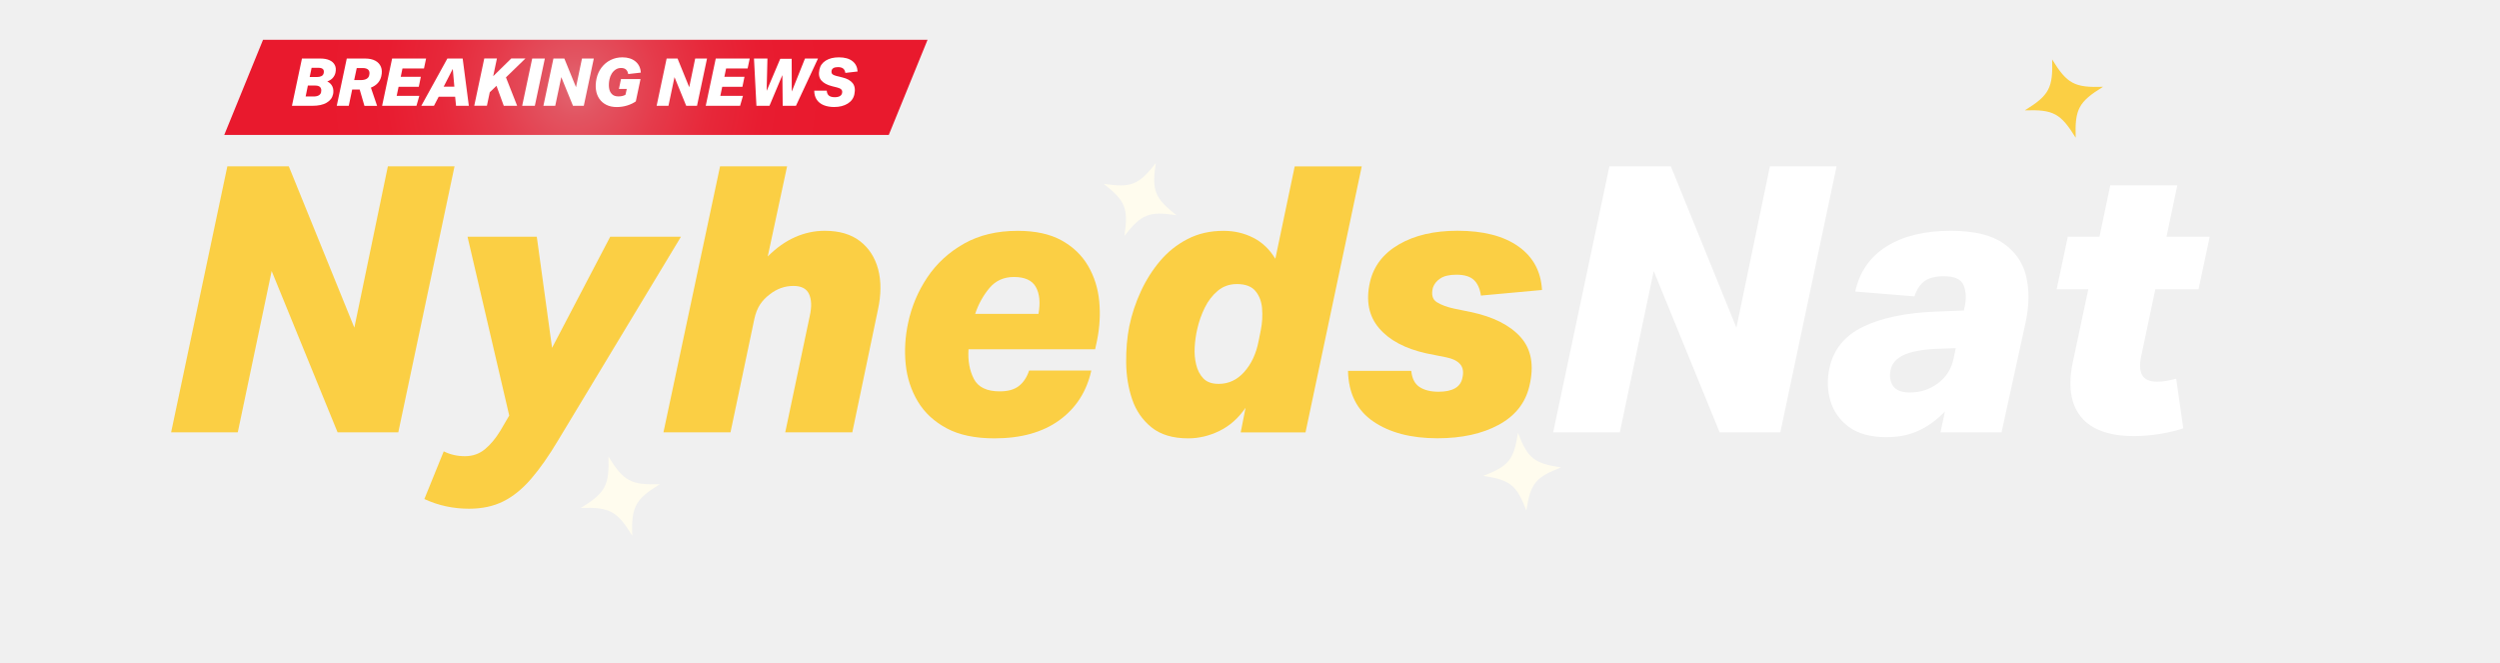
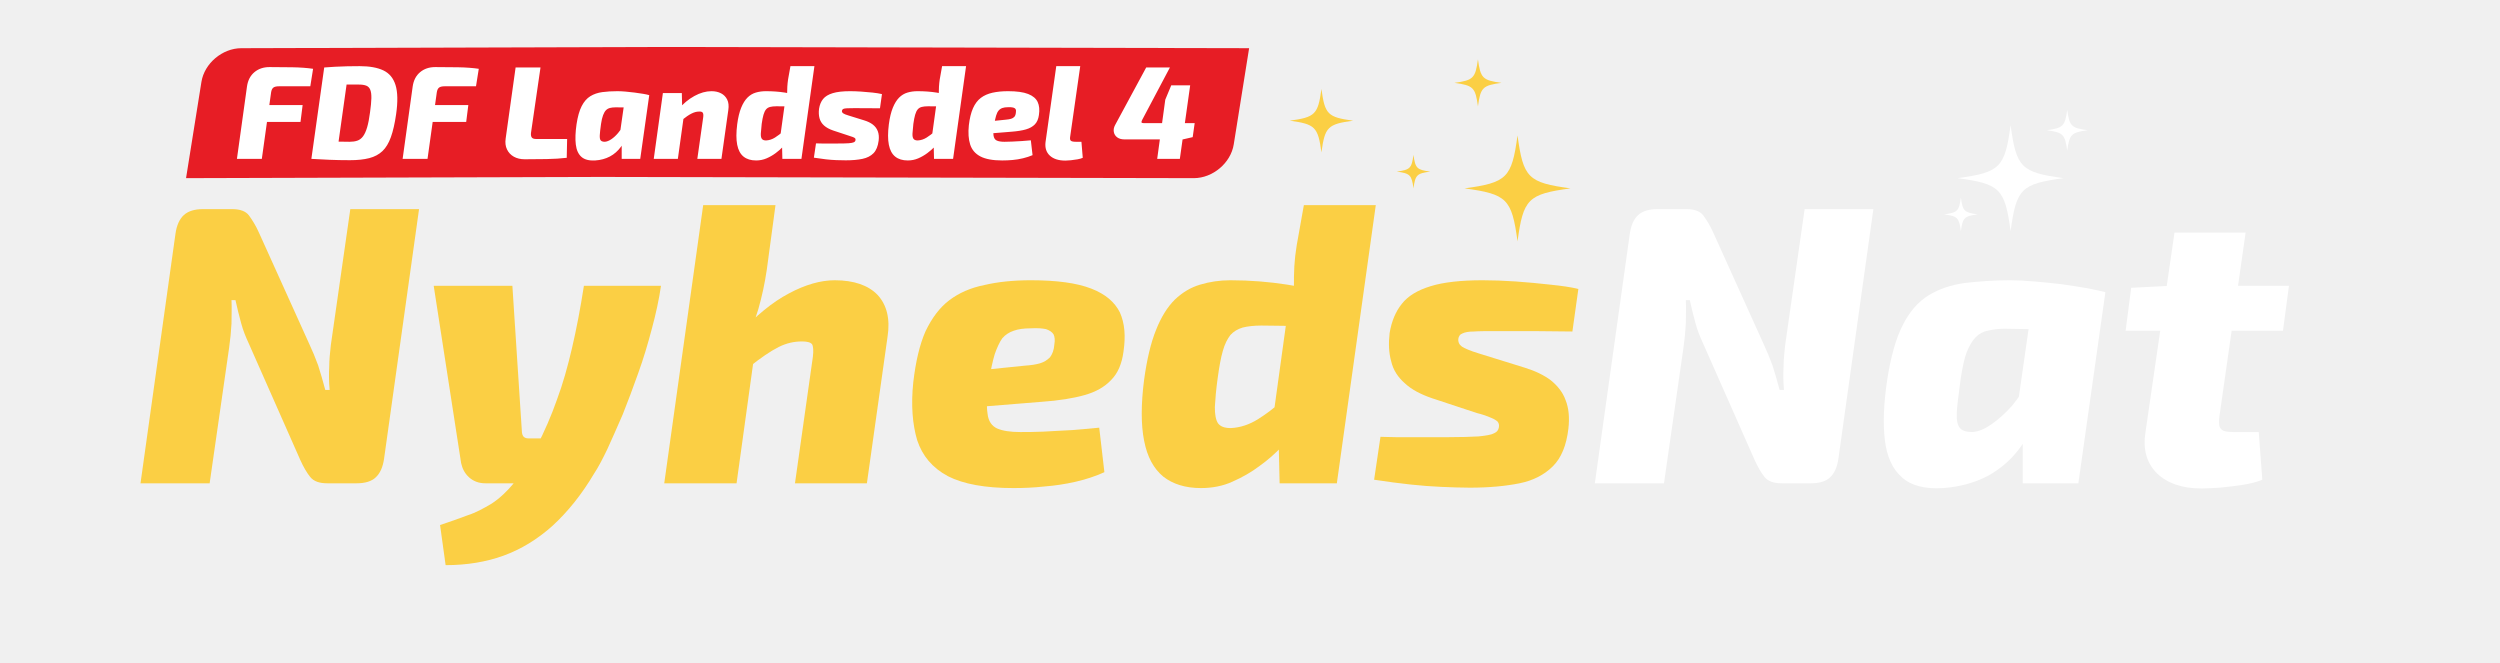
- <svg xmlns="http://www.w3.org/2000/svg" id="Layer_1" data-name="Layer 1" viewBox="0 0 603.91 160">
-   <defs>
-     <style>
-       .cls-1 {
-         fill: url(#radial-gradient);
-       }
- 
-       .cls-2 {
-         fill: #fbcf44;
-       }
- 
-       .cls-3 {
-         fill: #fff;
-       }
- 
-       .cls-4 {
-         fill: #fffcee;
-       }
-     </style>
-     <radialGradient id="radial-gradient" cx="135.09" cy="22.27" fx="135.09" fy="22.27" r="57.67" gradientTransform="translate(-2.73 -3.67) scale(1.05 1.11)" gradientUnits="userSpaceOnUse">
-       <stop offset="0" stop-color="#e16772" />
-       <stop offset=".11" stop-color="#e25562" />
-       <stop offset=".33" stop-color="#e53b4b" />
-       <stop offset=".54" stop-color="#e7283a" />
-       <stop offset=".76" stop-color="#e81c30" />
-       <stop offset="1" stop-color="#e9192d" />
-     </radialGradient>
-   </defs>
-   <path class="cls-4" d="M368.86,123.32c-2.37-6.16-3.88-7.37-10.4-8.37,6.16-2.37,7.37-3.88,8.37-10.4,2.37,6.16,3.88,7.37,10.4,8.37-6.16,2.37-7.37,3.88-8.37,10.4Z" />
-   <path class="cls-4" d="M140.36,122.71c5.94-3.65,6.91-5.46,6.68-12.42,3.65,5.94,5.46,6.91,12.42,6.68-5.94,3.65-6.91,5.46-6.68,12.42-3.65-5.94-5.46-6.91-12.42-6.68Z" />
-   <path class="cls-2" d="M489.31,26.66c5.88-3.62,6.84-5.4,6.61-12.3,3.62,5.88,5.4,6.84,12.3,6.61-5.88,3.62-6.84,5.4-6.61,12.3-3.62-5.88-5.4-6.84-12.3-6.61Z" />
-   <path class="cls-4" d="M284.29,51.98c-6.61-.99-8.43-.26-12.56,4.99.99-6.61.26-8.43-4.99-12.56,6.61.99,8.43.26,12.56-4.99-.99,6.61-.26,8.43,4.99,12.56Z" />
-   <g>
-     <path class="cls-2" d="M93.73,40.18h16.11l-13.59,64.26h-14.67l-15.93-38.97-8.19,38.97h-16.11l13.59-64.26h14.85l15.84,38.97,8.1-38.97Z" />
-     <path class="cls-2" d="M133.42,84.01l14.04-26.82h17.1l-29.61,49.05c-2.28,3.84-4.49,6.99-6.62,9.45-2.13,2.46-4.38,4.28-6.75,5.45-2.37,1.17-5.12,1.75-8.23,1.75-3.84,0-7.44-.78-10.8-2.34l4.68-11.52c1.56.78,3.27,1.17,5.13,1.17s3.46-.56,4.81-1.67c1.35-1.11,2.6-2.6,3.73-4.46l2.16-3.69-10.08-43.2h16.74l3.69,26.82Z" />
-     <path class="cls-2" d="M205.96,104.44h-16.2l5.94-28.17c.48-2.16.42-3.9-.18-5.22-.6-1.32-1.86-1.98-3.78-1.98-2.1,0-4.02.69-5.76,2.07-.96.72-1.74,1.55-2.34,2.47-.6.93-1.05,2.08-1.35,3.47l-5.76,27.36h-16.2l13.68-64.26h16.2l-4.68,21.78c2.1-2.1,4.3-3.66,6.62-4.68,2.31-1.02,4.69-1.53,7.15-1.53,3.54,0,6.39.84,8.55,2.52s3.61,3.95,4.37,6.79c.75,2.85.73,6.08-.04,9.67l-6.21,29.7Z" />
-     <path class="cls-2" d="M235.34,91.53c1.05,2.01,3.13,3.01,6.26,3.01,1.98,0,3.52-.43,4.63-1.3,1.11-.87,1.93-2.12,2.47-3.74h15.03c-1.14,5.1-3.72,9.11-7.74,12.02-4.02,2.91-9.24,4.37-15.66,4.37-4.68,0-8.54-.81-11.56-2.43s-5.36-3.78-6.97-6.48-2.6-5.7-2.93-9c-.33-3.3-.13-6.63.59-9.99.84-3.96,2.38-7.62,4.63-10.98,2.25-3.36,5.21-6.08,8.87-8.15,3.66-2.07,7.98-3.1,12.96-3.1,4.26,0,7.79.76,10.58,2.29,2.79,1.53,4.93,3.59,6.44,6.16,1.5,2.58,2.4,5.43,2.7,8.55.3,3.12.12,6.3-.54,9.54l-.45,2.07h-30.6c-.18,2.76.25,5.15,1.3,7.16ZM239.08,69.61c-1.5,1.8-2.64,3.87-3.42,6.21h15.3c.48-2.7.27-4.86-.63-6.48-.9-1.62-2.67-2.43-5.31-2.43-2.46,0-4.44.9-5.94,2.7Z" />
-     <path class="cls-2" d="M272.15,87.57c-.03-3.15.22-6.08.76-8.78.6-2.88,1.53-5.68,2.79-8.41s2.82-5.19,4.68-7.38c1.86-2.19,4.06-3.94,6.62-5.26,2.55-1.32,5.45-1.98,8.69-1.98,2.58,0,4.96.55,7.15,1.66,2.19,1.11,3.97,2.81,5.36,5.09l4.68-22.32h16.2l-13.59,64.26h-15.66l1.17-5.94c-1.74,2.52-3.84,4.38-6.3,5.58-2.46,1.2-4.98,1.8-7.56,1.8-3.72,0-6.68-.89-8.87-2.66-2.19-1.77-3.75-4.04-4.68-6.79-.93-2.76-1.41-5.71-1.44-8.87ZM305,74.52c-.15-1.71-.69-3.12-1.62-4.23s-2.42-1.67-4.46-1.67c-1.8,0-3.34.54-4.63,1.62-1.29,1.08-2.34,2.45-3.15,4.09-.81,1.65-1.43,3.41-1.84,5.27-.3,1.32-.5,2.73-.59,4.23s.03,2.92.36,4.27c.33,1.35.91,2.46,1.75,3.33.84.87,2.07,1.3,3.69,1.3,2.4,0,4.46-.96,6.17-2.88,1.71-1.92,2.87-4.38,3.46-7.38l.54-2.7c.36-1.8.46-3.55.31-5.26Z" />
-     <path class="cls-2" d="M325.75,89.59h15.3c.18,1.86.86,3.17,2.03,3.92,1.17.75,2.69,1.12,4.54,1.12,3.36,0,5.28-1.08,5.76-3.24.36-1.44.2-2.57-.49-3.38-.69-.81-1.79-1.36-3.29-1.67l-4.95-.99c-5.1-1.14-8.9-3.16-11.38-6.07-2.49-2.91-3.23-6.62-2.21-11.12.9-3.9,3.24-6.94,7.02-9.13,3.78-2.19,8.49-3.29,14.13-3.29,6.24,0,11.14,1.26,14.71,3.78s5.47,6.03,5.72,10.53l-14.76,1.35c-.24-1.68-.81-2.94-1.71-3.78-.9-.84-2.31-1.26-4.23-1.26-1.68,0-2.97.3-3.87.9-.9.6-1.5,1.35-1.8,2.25-.42,1.68-.09,2.85.99,3.51,1.08.66,2.46,1.17,4.14,1.53l3.96.81c5.46,1.14,9.5,3.17,12.11,6.08,2.61,2.91,3.31,6.86,2.12,11.83-.96,4.08-3.44,7.2-7.43,9.36s-8.93,3.24-14.8,3.24c-6.36,0-11.52-1.35-15.48-4.05-3.96-2.7-6-6.78-6.12-12.24Z" />
-     <path class="cls-3" d="M427.72,40.18h16.11l-13.59,64.26h-14.67l-15.93-38.97-8.19,38.97h-16.11l13.59-64.26h14.85l15.84,38.97,8.1-38.97Z" />
-     <path class="cls-3" d="M474.79,74.11c.42-1.92.34-3.63-.23-5.13-.57-1.5-2.17-2.25-4.81-2.25-1.98,0-3.51.38-4.59,1.12-1.08.75-1.92,2-2.52,3.74l-14.31-1.17c1.08-4.8,3.63-8.45,7.65-10.94,4.02-2.49,9.18-3.73,15.48-3.73,5.52,0,9.73,1,12.64,3.01,2.91,2.01,4.75,4.67,5.54,7.96.78,3.3.75,6.96-.09,10.98l-5.85,26.73h-14.76l1.08-5.04c-1.98,2.04-4.09,3.59-6.34,4.63-2.25,1.05-4.85,1.58-7.79,1.58-3.84,0-6.87-.83-9.09-2.47-2.22-1.65-3.71-3.75-4.46-6.3-.75-2.55-.83-5.2-.22-7.96.96-4.44,3.64-7.74,8.05-9.9,4.41-2.16,10.24-3.39,17.5-3.69l6.93-.27.18-.9ZM472.09,86.71l.54-2.61-4.86.18c-3.48.18-6.09.69-7.83,1.53-1.74.84-2.76,2.04-3.06,3.6-.3,1.56-.09,2.85.63,3.87.72,1.02,2.07,1.53,4.05,1.53,2.52,0,4.77-.73,6.75-2.21,1.98-1.47,3.24-3.43,3.78-5.9Z" />
-     <path class="cls-3" d="M527.61,103.45c-1.5.54-3.33.99-5.49,1.35-2.16.36-4.29.54-6.39.54-6.06,0-10.35-1.56-12.87-4.68-2.52-3.12-3.15-7.59-1.89-13.41l3.69-17.37h-7.65l2.7-12.69h7.65l2.61-12.42h16.2l-2.61,12.42h10.44l-2.7,12.69h-10.44l-3.42,16.2c-.42,1.92-.35,3.42.22,4.5s1.79,1.62,3.65,1.62c.78,0,1.51-.06,2.21-.18.69-.12,1.48-.3,2.38-.54l1.71,11.97Z" />
-   </g>
-   <polygon class="cls-1" points="214.78 32.6 54.19 32.6 63.56 9.62 224.15 9.62 214.78 32.6" />
-   <g>
-     <path class="cls-3" d="M80.48,22.78c-.18.86-.7,1.54-1.56,2.04-.86.5-2,.74-3.43.74h-4.94l2.42-11.42h4.46c.87,0,1.61.14,2.21.41.6.27,1.02.66,1.28,1.18.26.51.3,1.13.14,1.86-.11.47-.33.88-.66,1.25-.33.36-.77.64-1.31.83.61.31,1.03.74,1.26,1.28s.27,1.16.14,1.84ZM77.59,22.23c.11-.48.04-.86-.19-1.14s-.63-.42-1.18-.42h-1.82l-.54,2.64h1.89c1.09,0,1.71-.36,1.86-1.09ZM78.03,16.69c-.22-.21-.56-.31-1.03-.31h-1.7l-.46,2.22h1.79c.42,0,.77-.07,1.06-.22s.47-.39.54-.74c.08-.43.02-.74-.2-.95Z" />
-     <path class="cls-3" d="M84.28,25.56h-2.9l2.42-11.42h4.42c1,0,1.83.18,2.48.53.65.35,1.1.85,1.36,1.49.26.64.28,1.39.08,2.26-.3,1.29-1.14,2.21-2.51,2.75l1.5,4.4h-3.06l-1.15-3.95h-1.81l-.83,3.95ZM89.02,16.88c-.27-.29-.72-.44-1.34-.44h-1.47l-.62,2.9h1.65c.53,0,.97-.09,1.32-.28s.57-.47.66-.86c.14-.59.07-1.03-.2-1.32Z" />
-     <path class="cls-3" d="M101.2,20.97h-4.88l-.46,2.19h5.47l-.69,2.4h-8.3l2.42-11.42h8.21l-.51,2.4h-5.2l-.42,2.02h4.86l-.5,2.42Z" />
-     <path class="cls-3" d="M109.99,23.37h-3.98l-1.14,2.19h-3.06l6.3-11.42h3.7l1.49,11.42h-3.09l-.22-2.19ZM109.41,16.66l-2.19,4.27h2.58l-.38-4.27Z" />
-     <path class="cls-3" d="M119.2,18.39l4.35-4.26h3.42l-4.7,4.56,2.7,6.86h-3.23l-1.76-4.82-1.62,1.55-.69,3.26h-3.06l2.42-11.42h3.06l-.9,4.26Z" />
-     <path class="cls-3" d="M128.61,14.14h3.06l-2.42,11.42h-3.06l2.42-11.42Z" />
-     <path class="cls-3" d="M140.64,14.14h2.86l-2.42,11.42h-2.61l-2.83-6.93-1.46,6.93h-2.86l2.42-11.42h2.64l2.82,6.93,1.44-6.93Z" />
-     <path class="cls-3" d="M154.87,17.54l-3.06.35c-.16-.98-.73-1.47-1.7-1.47-.5,0-.94.12-1.33.38s-.7.58-.96,1-.44.88-.54,1.39c-.15.74-.18,1.41-.1,2.03.08.62.31,1.12.68,1.5.37.38.9.57,1.59.57.34,0,.65-.04.94-.1.28-.07.54-.17.76-.3l.32-1.41h-1.9l.5-2.38h4.72l-1.14,5.39c-.58.41-1.27.74-2.07.99s-1.65.38-2.54.38c-.96,0-1.79-.18-2.5-.53-.7-.35-1.27-.84-1.7-1.46s-.7-1.35-.82-2.18c-.12-.83-.07-1.72.13-2.68.22-1.02.63-1.92,1.22-2.7.59-.77,1.31-1.38,2.18-1.81.86-.43,1.81-.65,2.85-.65,1.3,0,2.35.33,3.15.98.8.66,1.24,1.55,1.31,2.7Z" />
-     <path class="cls-3" d="M168,14.14h2.86l-2.42,11.42h-2.61l-2.83-6.93-1.46,6.93h-2.86l2.42-11.42h2.64l2.82,6.93,1.44-6.93Z" />
-     <path class="cls-3" d="M179.41,20.97h-4.88l-.46,2.19h5.47l-.69,2.4h-8.3l2.42-11.42h8.21l-.51,2.4h-5.2l-.42,2.02h4.86l-.5,2.42Z" />
-     <path class="cls-3" d="M191.33,22.14l3.2-8h3.15l-5.33,11.42h-3.2l-.08-7.42-3.12,7.42h-3.15l-.59-11.42h3.25l-.19,7.81,3.28-7.74h2.77l.02,7.94Z" />
-     <path class="cls-3" d="M196.77,21.91h3.02c.04.54.22.94.53,1.19.31.25.78.38,1.42.38.52,0,.93-.09,1.22-.26s.46-.41.53-.71c.09-.38.03-.68-.18-.89s-.52-.37-.94-.47l-1.28-.32c-1.18-.3-2.05-.76-2.6-1.39-.55-.63-.71-1.51-.47-2.64.19-.93.71-1.65,1.54-2.17.84-.52,1.89-.78,3.16-.78,1.4,0,2.48.3,3.26.9s1.2,1.44,1.27,2.52l-2.96.34c-.08-.48-.25-.83-.54-1.06-.28-.22-.7-.34-1.24-.34-.47,0-.83.08-1.08.22-.25.15-.4.35-.46.59-.08.39-.03.69.18.88.2.19.53.34.98.45l1.39.34c1.16.27,2,.73,2.53,1.39.52.66.66,1.56.42,2.69-.2.96-.74,1.71-1.62,2.26-.88.54-1.96.82-3.26.82-.96,0-1.8-.15-2.52-.44-.72-.29-1.28-.73-1.68-1.31-.4-.58-.61-1.31-.62-2.18Z" />
+ <svg xmlns="http://www.w3.org/2000/svg" viewBox="0 0 604 160" version="1.1" xml:space="preserve" style="fill-rule:evenodd;clip-rule:evenodd;stroke-linejoin:round;stroke-miterlimit:2;">
+   <g transform="matrix(1,0,0,1,-653,0)">
+     <g id="Artboard2" transform="matrix(1,0,0,1,-0.91,0)">
+       <rect x="653.91" y="0" width="603.91" height="160" style="fill:none;" />
+       <g transform="matrix(1,0,0,1,636.5121,-90.73824)">
+         <g transform="matrix(96,0,0,96,49.51944,207.5036)">
+           <path d="M0.72,-0.69L0.632,-0.062C0.629,-0.041 0.622,-0.025 0.611,-0.015C0.601,-0.005 0.584,-0 0.563,-0L0.489,-0C0.469,-0 0.455,-0.005 0.446,-0.016C0.438,-0.026 0.429,-0.041 0.421,-0.059L0.291,-0.353C0.284,-0.368 0.277,-0.385 0.272,-0.404C0.267,-0.423 0.262,-0.442 0.258,-0.461L0.248,-0.461C0.249,-0.441 0.248,-0.421 0.248,-0.402C0.247,-0.382 0.245,-0.362 0.242,-0.341L0.193,-0L0.019,-0L0.107,-0.628C0.11,-0.649 0.117,-0.665 0.128,-0.675C0.139,-0.685 0.155,-0.69 0.176,-0.69L0.25,-0.69C0.269,-0.69 0.284,-0.685 0.292,-0.674C0.3,-0.663 0.309,-0.649 0.317,-0.631L0.444,-0.35C0.452,-0.333 0.459,-0.316 0.466,-0.297C0.472,-0.278 0.478,-0.258 0.484,-0.235L0.495,-0.235C0.493,-0.256 0.493,-0.276 0.494,-0.294C0.494,-0.311 0.496,-0.329 0.498,-0.348L0.547,-0.69L0.72,-0.69Z" style="fill:rgb(251,207,68);fill-rule:nonzero;" />
+         </g>
+         <g transform="matrix(96,0,0,96,119.0122,207.5036)">
+           <path d="M0.605,-0.497C0.6,-0.462 0.592,-0.426 0.582,-0.389C0.572,-0.351 0.561,-0.314 0.548,-0.278C0.535,-0.241 0.522,-0.207 0.509,-0.174C0.495,-0.142 0.482,-0.112 0.47,-0.086C0.458,-0.061 0.447,-0.04 0.437,-0.025C0.405,0.029 0.37,0.072 0.332,0.107C0.294,0.141 0.253,0.166 0.209,0.182C0.165,0.198 0.116,0.206 0.063,0.206L0.049,0.105C0.073,0.097 0.096,0.089 0.117,0.081C0.139,0.074 0.159,0.063 0.179,0.051C0.199,0.038 0.218,0.02 0.236,-0.002C0.255,-0.025 0.274,-0.055 0.292,-0.092C0.312,-0.131 0.329,-0.17 0.343,-0.21C0.358,-0.25 0.37,-0.293 0.381,-0.34C0.392,-0.387 0.402,-0.439 0.411,-0.497L0.605,-0.497ZM0.231,-0.497L0.255,-0.129C0.256,-0.118 0.261,-0.113 0.272,-0.113L0.329,-0.113L0.288,-0L0.163,-0C0.147,-0 0.133,-0.005 0.122,-0.015C0.111,-0.025 0.105,-0.037 0.102,-0.051L0.033,-0.497L0.231,-0.497Z" style="fill:rgb(251,207,68);fill-rule:nonzero;" />
+         </g>
+         <g transform="matrix(96,0,0,96,176.9189,207.5036)">
+           <path d="M0.439,-0.511C0.488,-0.511 0.524,-0.498 0.547,-0.474C0.57,-0.449 0.579,-0.414 0.572,-0.369L0.52,-0L0.339,-0L0.384,-0.318C0.386,-0.334 0.385,-0.345 0.382,-0.35C0.378,-0.355 0.369,-0.357 0.357,-0.357C0.337,-0.357 0.318,-0.353 0.298,-0.343C0.278,-0.333 0.253,-0.316 0.223,-0.292L0.196,-0.374C0.24,-0.421 0.282,-0.456 0.324,-0.478C0.365,-0.5 0.404,-0.511 0.439,-0.511ZM0.29,-0.7L0.268,-0.537C0.263,-0.503 0.256,-0.471 0.247,-0.439C0.237,-0.407 0.228,-0.382 0.22,-0.364L0.241,-0.354L0.192,-0L0.01,-0L0.108,-0.7L0.29,-0.7Z" style="fill:rgb(251,207,68);fill-rule:nonzero;" />
+         </g>
+         <g transform="matrix(96,0,0,96,235.4512,207.5036)">
+           <path d="M0.323,-0.511C0.389,-0.511 0.439,-0.504 0.475,-0.49C0.511,-0.476 0.534,-0.456 0.547,-0.43C0.559,-0.403 0.562,-0.371 0.556,-0.331C0.552,-0.301 0.542,-0.277 0.525,-0.26C0.509,-0.243 0.487,-0.23 0.458,-0.222C0.43,-0.214 0.393,-0.208 0.349,-0.205L0.09,-0.184L0.102,-0.275L0.307,-0.296C0.323,-0.297 0.336,-0.299 0.346,-0.302C0.356,-0.305 0.364,-0.31 0.371,-0.317C0.377,-0.325 0.381,-0.335 0.382,-0.349C0.384,-0.36 0.383,-0.369 0.38,-0.375C0.376,-0.381 0.37,-0.385 0.361,-0.388C0.352,-0.39 0.339,-0.391 0.322,-0.39C0.305,-0.39 0.291,-0.388 0.28,-0.384C0.268,-0.38 0.259,-0.374 0.251,-0.365C0.244,-0.355 0.238,-0.342 0.232,-0.325C0.227,-0.308 0.222,-0.286 0.218,-0.259C0.212,-0.222 0.211,-0.194 0.214,-0.175C0.216,-0.156 0.225,-0.144 0.238,-0.138C0.252,-0.132 0.271,-0.129 0.296,-0.129C0.311,-0.129 0.331,-0.129 0.354,-0.13C0.378,-0.131 0.402,-0.133 0.428,-0.134C0.453,-0.136 0.476,-0.138 0.495,-0.14L0.508,-0.028C0.486,-0.018 0.462,-0.01 0.436,-0.004C0.41,0.002 0.383,0.006 0.357,0.008C0.33,0.011 0.304,0.012 0.279,0.012C0.208,0.012 0.153,0.002 0.114,-0.018C0.075,-0.039 0.05,-0.069 0.037,-0.108C0.025,-0.148 0.021,-0.197 0.027,-0.254C0.033,-0.306 0.043,-0.349 0.058,-0.383C0.074,-0.416 0.093,-0.442 0.118,-0.461C0.142,-0.479 0.171,-0.492 0.206,-0.499C0.24,-0.507 0.279,-0.511 0.323,-0.511Z" style="fill:rgb(251,207,68);fill-rule:nonzero;" />
+         </g>
+         <g transform="matrix(96,0,0,96,290.9384,207.5036)">
+           <path d="M0.247,-0.511C0.297,-0.511 0.345,-0.507 0.39,-0.5C0.435,-0.493 0.47,-0.482 0.496,-0.468L0.476,-0.396C0.449,-0.396 0.425,-0.396 0.403,-0.396C0.38,-0.396 0.354,-0.397 0.325,-0.397C0.306,-0.397 0.29,-0.395 0.278,-0.392C0.265,-0.388 0.255,-0.382 0.247,-0.373C0.24,-0.364 0.233,-0.351 0.228,-0.333C0.223,-0.316 0.219,-0.293 0.215,-0.264C0.211,-0.235 0.209,-0.211 0.208,-0.192C0.208,-0.174 0.21,-0.16 0.216,-0.151C0.222,-0.143 0.232,-0.139 0.248,-0.139C0.272,-0.14 0.295,-0.148 0.316,-0.161C0.337,-0.174 0.358,-0.19 0.379,-0.209L0.413,-0.133C0.404,-0.122 0.391,-0.108 0.376,-0.092C0.36,-0.075 0.342,-0.059 0.321,-0.044C0.3,-0.028 0.277,-0.015 0.252,-0.004C0.228,0.007 0.201,0.012 0.173,0.012C0.134,0.012 0.102,0.002 0.078,-0.017C0.054,-0.037 0.038,-0.066 0.03,-0.107C0.022,-0.147 0.022,-0.199 0.03,-0.261C0.037,-0.312 0.047,-0.354 0.06,-0.386C0.073,-0.419 0.089,-0.444 0.107,-0.462C0.126,-0.48 0.147,-0.493 0.171,-0.5C0.194,-0.507 0.22,-0.511 0.247,-0.511ZM0.613,-0.7L0.515,-0L0.371,-0L0.368,-0.129L0.351,-0.139L0.398,-0.479L0.407,-0.495C0.407,-0.512 0.407,-0.529 0.408,-0.546C0.409,-0.563 0.411,-0.581 0.414,-0.599L0.432,-0.7L0.613,-0.7Z" style="fill:rgb(251,207,68);fill-rule:nonzero;" />
+         </g>
+         <g transform="matrix(96,0,0,96,349.1917,207.5036)">
+           <path d="M0.275,-0.511C0.301,-0.511 0.328,-0.51 0.358,-0.508C0.388,-0.506 0.417,-0.503 0.445,-0.5C0.473,-0.497 0.497,-0.494 0.516,-0.489L0.501,-0.382C0.468,-0.382 0.436,-0.383 0.404,-0.383C0.372,-0.383 0.34,-0.383 0.309,-0.383C0.285,-0.383 0.266,-0.383 0.253,-0.382C0.239,-0.382 0.23,-0.38 0.224,-0.377C0.218,-0.375 0.215,-0.37 0.214,-0.364C0.213,-0.356 0.216,-0.349 0.223,-0.344C0.231,-0.339 0.245,-0.333 0.265,-0.327L0.381,-0.291C0.407,-0.283 0.43,-0.272 0.447,-0.259C0.464,-0.245 0.477,-0.229 0.484,-0.209C0.492,-0.189 0.494,-0.165 0.491,-0.138C0.486,-0.095 0.473,-0.064 0.452,-0.043C0.431,-0.022 0.403,-0.007 0.368,0C0.333,0.007 0.292,0.011 0.243,0.011C0.219,0.011 0.196,0.01 0.171,0.009C0.147,0.008 0.121,0.006 0.093,0.003C0.065,0 0.035,-0.004 0.002,-0.009L0.018,-0.117C0.028,-0.117 0.043,-0.116 0.061,-0.116C0.08,-0.116 0.1,-0.116 0.121,-0.116C0.143,-0.116 0.164,-0.116 0.183,-0.116C0.219,-0.116 0.247,-0.117 0.265,-0.118C0.284,-0.12 0.297,-0.122 0.304,-0.126C0.311,-0.129 0.315,-0.134 0.316,-0.141C0.317,-0.147 0.316,-0.151 0.313,-0.155C0.31,-0.158 0.304,-0.162 0.296,-0.165C0.287,-0.169 0.276,-0.173 0.26,-0.177L0.148,-0.214C0.119,-0.224 0.096,-0.236 0.079,-0.252C0.062,-0.267 0.05,-0.285 0.045,-0.307C0.039,-0.328 0.038,-0.352 0.041,-0.378C0.046,-0.408 0.056,-0.432 0.072,-0.452C0.087,-0.471 0.111,-0.486 0.144,-0.496C0.176,-0.506 0.22,-0.511 0.275,-0.511Z" style="fill:rgb(251,207,68);fill-rule:nonzero;" />
+         </g>
+         <g transform="matrix(96,0,0,96,400.8862,207.5036)">
+           <path d="M0.72,-0.69L0.632,-0.062C0.629,-0.041 0.622,-0.025 0.611,-0.015C0.601,-0.005 0.584,-0 0.563,-0L0.489,-0C0.469,-0 0.455,-0.005 0.446,-0.016C0.438,-0.026 0.429,-0.041 0.421,-0.059L0.291,-0.353C0.284,-0.368 0.277,-0.385 0.272,-0.404C0.267,-0.423 0.262,-0.442 0.258,-0.461L0.248,-0.461C0.249,-0.441 0.248,-0.421 0.248,-0.402C0.247,-0.382 0.245,-0.362 0.242,-0.341L0.193,-0L0.019,-0L0.107,-0.628C0.11,-0.649 0.117,-0.665 0.128,-0.675C0.139,-0.685 0.155,-0.69 0.176,-0.69L0.25,-0.69C0.269,-0.69 0.284,-0.685 0.292,-0.674C0.3,-0.663 0.309,-0.649 0.317,-0.631L0.444,-0.35C0.452,-0.333 0.459,-0.316 0.466,-0.297C0.472,-0.278 0.478,-0.258 0.484,-0.235L0.495,-0.235C0.493,-0.256 0.493,-0.276 0.494,-0.294C0.494,-0.311 0.496,-0.329 0.498,-0.348L0.547,-0.69L0.72,-0.69Z" style="fill:white;fill-rule:nonzero;" />
+         </g>
+         <g transform="matrix(96,0,0,96,470.3789,207.5036)">
+           <path d="M0.34,-0.511C0.358,-0.511 0.378,-0.51 0.401,-0.508C0.423,-0.506 0.446,-0.504 0.47,-0.501C0.493,-0.498 0.515,-0.494 0.534,-0.491C0.554,-0.487 0.569,-0.484 0.58,-0.481L0.446,-0.387C0.424,-0.387 0.405,-0.388 0.386,-0.388C0.368,-0.388 0.348,-0.389 0.326,-0.389C0.31,-0.389 0.296,-0.387 0.284,-0.384C0.272,-0.382 0.262,-0.376 0.254,-0.368C0.245,-0.359 0.238,-0.347 0.231,-0.33C0.225,-0.314 0.22,-0.291 0.216,-0.264C0.211,-0.226 0.207,-0.198 0.206,-0.178C0.205,-0.159 0.208,-0.146 0.214,-0.139C0.22,-0.132 0.231,-0.129 0.245,-0.129C0.261,-0.13 0.277,-0.137 0.294,-0.149C0.311,-0.161 0.328,-0.176 0.345,-0.195C0.361,-0.215 0.376,-0.236 0.389,-0.259L0.419,-0.206C0.407,-0.162 0.39,-0.124 0.367,-0.092C0.344,-0.06 0.316,-0.036 0.283,-0.018C0.25,-0.001 0.213,0.009 0.172,0.012C0.126,0.015 0.091,0.006 0.068,-0.015C0.044,-0.036 0.03,-0.067 0.025,-0.109C0.02,-0.15 0.022,-0.201 0.031,-0.261C0.04,-0.319 0.053,-0.365 0.07,-0.398C0.087,-0.432 0.109,-0.457 0.135,-0.473C0.161,-0.489 0.191,-0.499 0.225,-0.504C0.26,-0.508 0.298,-0.511 0.34,-0.511ZM0.402,-0.495L0.58,-0.481L0.512,-0L0.372,-0L0.372,-0.11L0.349,-0.125L0.402,-0.495Z" style="fill:white;fill-rule:nonzero;" />
+         </g>
+         <g transform="matrix(96,0,0,96,528.3569,207.5036)">
+           <path d="M0.329,-0.631L0.263,-0.168C0.261,-0.152 0.262,-0.142 0.267,-0.137C0.271,-0.131 0.282,-0.129 0.299,-0.129L0.362,-0.129L0.371,-0.009C0.357,-0.003 0.34,0.001 0.321,0.004C0.302,0.007 0.283,0.009 0.264,0.011C0.246,0.012 0.23,0.013 0.218,0.013C0.169,0.013 0.132,0 0.106,-0.025C0.08,-0.051 0.07,-0.085 0.077,-0.129L0.15,-0.631L0.329,-0.631ZM0.438,-0.497L0.423,-0.384L0.027,-0.384L0.041,-0.492L0.138,-0.497L0.438,-0.497Z" style="fill:white;fill-rule:nonzero;" />
+         </g>
+         <g transform="matrix(96,0,0,96,569.1524,207.5036)">
+                 </g>
+       </g>
+       <g transform="matrix(1.634035,0,0,1.634035,610.3105,-11.78267)">
+         <g transform="matrix(0.374141,0.059806,-0.059806,0.374141,63.9219,4.544421)">
+           <path d="M0,77.49L146.491,53.633L375.082,17.574C382.382,16.385 388.36,9.437 388.36,2.132L388.36,-35.91L160.7,-0L24.218,22.228L0,26.173C-7.305,27.362 -13.279,34.309 -13.279,41.61L-13.279,79.653L0,77.49Z" style="fill:rgb(231,29,37);" />
+         </g>
+         <g transform="matrix(0.611982,0,0,0.611982,14.85002,1.99216)">
+           <g transform="matrix(32,0,0,32,308.8003,46.9097)">
+                     </g>
+           <path d="M84.448 24.734Q87.168 24.734 89.984 24.782Q92.8 24.83 94.976 25.15L94.304 29.374H86.752Q85.792 29.374 85.376 29.694Q84.96 30.014 84.832 30.846L82.592 46.91H76.576L79.008 29.406Q79.328 27.198 80.8 25.966Q82.272 24.734 84.448 24.734ZM78.976 33.918H92.448L91.936 37.982H78.368ZM106.24 24.51Q109.792 24.51 111.952 25.534Q114.112 26.558 114.896 29.086Q115.68 31.614 115.04 36.094Q114.56 39.454 113.776 41.646Q112.992 43.838 111.728 45.038Q110.464 46.238 108.544 46.734Q106.624 47.23 103.872 47.23Q101.248 47.23 98.96 47.134Q96.672 47.038 94.56 46.91L97.44 42.59Q98.56 42.686 100.336 42.734Q102.112 42.782 103.808 42.782Q104.864 42.782 105.664 42.51Q106.464 42.238 107.04 41.47Q107.616 40.702 108.032 39.294Q108.448 37.886 108.736 35.646Q109.024 33.598 109.056 32.286Q109.088 30.974 108.8 30.238Q108.512 29.502 107.84 29.23Q107.168 28.958 106.048 28.958Q104.96 28.958 103.888 28.958Q102.816 28.958 101.824 28.958Q100.832 28.958 99.968 28.958L97.664 24.83Q98.88 24.734 100.288 24.654Q101.696 24.574 103.216 24.542Q104.736 24.51 106.24 24.51ZM103.648 24.83 100.544 46.91H94.56L97.664 24.83ZM124.48 24.734Q127.2 24.734 130.016 24.782Q132.832 24.83 135.008 25.15L134.336 29.374H126.784Q125.824 29.374 125.408 29.694Q124.992 30.014 124.864 30.846L122.624 46.91H116.608L119.04 29.406Q119.36 27.198 120.832 25.966Q122.304 24.734 124.48 24.734ZM119.008 33.918H132.48L131.968 37.982H118.4ZM149.92 24.83 147.616 40.67Q147.552 41.406 147.824 41.758Q148.096 42.11 148.896 42.11H156.352L156.256 46.654Q154.08 46.91 151.408 46.958Q148.736 47.006 146.112 47.006Q144.576 47.006 143.472 46.382Q142.368 45.758 141.824 44.622Q141.28 43.486 141.504 41.982L143.904 24.83ZM168.512 30.558Q169.344 30.558 170.448 30.654Q171.552 30.75 172.672 30.894Q173.792 31.038 174.736 31.198Q175.68 31.358 176.192 31.518L171.904 34.526Q170.88 34.494 169.984 34.478Q169.088 34.462 168.064 34.462Q167.296 34.462 166.72 34.606Q166.144 34.75 165.744 35.15Q165.344 35.55 165.04 36.35Q164.736 37.15 164.544 38.462Q164.288 40.254 164.24 41.198Q164.192 42.142 164.48 42.462Q164.768 42.782 165.472 42.782Q166.208 42.718 167.04 42.158Q167.872 41.598 168.656 40.67Q169.44 39.742 170.08 38.622L171.04 40.318Q170.496 42.43 169.376 43.966Q168.256 45.502 166.688 46.334Q165.12 47.166 163.136 47.294Q160.928 47.422 159.808 46.43Q158.688 45.438 158.448 43.438Q158.208 41.438 158.624 38.558Q159.04 35.774 159.872 34.158Q160.704 32.542 161.952 31.774Q163.2 31.006 164.848 30.782Q166.496 30.558 168.512 30.558ZM170.496 31.07 176.192 31.518 174.016 46.91H169.536V43.39L168.8 42.91ZM191.232 30.558Q192.544 30.558 193.536 31.07Q194.528 31.582 195.024 32.59Q195.52 33.598 195.296 35.102L193.632 46.91H187.808L189.216 36.958Q189.344 36.094 189.12 35.758Q188.896 35.422 188.16 35.486Q187.36 35.486 186.4 35.966Q185.44 36.446 184.096 37.534L183.232 34.942Q184.96 32.894 187.088 31.726Q189.216 30.558 191.232 30.558ZM184.064 31.006 184.16 35.23 184.672 35.646 183.104 46.91H177.28L179.488 31.006ZM204.384 30.558Q206.816 30.558 208.96 30.894Q211.104 31.23 212.352 31.966L211.712 34.238Q210.432 34.238 209.36 34.222Q208.288 34.206 206.88 34.206Q205.984 34.206 205.376 34.366Q204.768 34.526 204.4 34.974Q204.032 35.422 203.792 36.254Q203.552 37.086 203.36 38.462Q203.2 39.87 203.152 40.766Q203.104 41.662 203.392 42.062Q203.68 42.462 204.416 42.462Q205.568 42.398 206.576 41.758Q207.584 41.118 208.608 40.222L209.696 42.654Q209.248 43.198 208.496 43.982Q207.744 44.766 206.736 45.518Q205.728 46.27 204.544 46.782Q203.36 47.294 202.016 47.294Q200.128 47.294 198.976 46.366Q197.824 45.438 197.44 43.502Q197.056 41.566 197.44 38.558Q197.76 36.126 198.4 34.558Q199.04 32.99 199.92 32.11Q200.8 31.23 201.936 30.894Q203.072 30.558 204.384 30.558ZM216.096 24.51 212.96 46.91H208.352L208.256 42.782L207.712 42.462L209.216 31.582L209.504 31.07Q209.504 30.27 209.552 29.454Q209.6 28.638 209.728 27.742L210.304 24.51ZM224.704 30.558Q225.92 30.558 227.36 30.654Q228.8 30.75 230.144 30.894Q231.488 31.038 232.416 31.262L231.936 34.686Q230.368 34.686 228.832 34.67Q227.296 34.654 225.792 34.654Q224.64 34.654 223.984 34.686Q223.328 34.718 223.072 34.846Q222.816 34.974 222.752 35.262Q222.688 35.646 223.04 35.902Q223.392 36.158 224.384 36.446L228.096 37.598Q229.376 37.982 230.208 38.622Q231.04 39.262 231.408 40.222Q231.776 41.182 231.616 42.494Q231.36 44.542 230.368 45.55Q229.376 46.558 227.696 46.91Q226.016 47.262 223.68 47.262Q222.56 47.262 221.376 47.214Q220.192 47.166 218.88 47.022Q217.568 46.878 215.968 46.622L216.48 43.166Q216.96 43.198 217.856 43.198Q218.752 43.198 219.792 43.198Q220.832 43.198 221.76 43.198Q223.488 43.198 224.384 43.134Q225.28 43.07 225.632 42.894Q225.984 42.718 226.016 42.398Q226.08 42.11 225.936 41.95Q225.792 41.79 225.376 41.63Q224.96 41.47 224.224 41.246L220.64 40.062Q219.232 39.582 218.416 38.846Q217.6 38.11 217.328 37.086Q217.056 36.062 217.216 34.814Q217.44 33.374 218.192 32.446Q218.944 31.518 220.512 31.038Q222.08 30.558 224.704 30.558ZM241.024 30.558Q243.456 30.558 245.6 30.894Q247.744 31.23 248.992 31.966L248.352 34.238Q247.072 34.238 246 34.222Q244.928 34.206 243.52 34.206Q242.624 34.206 242.016 34.366Q241.408 34.526 241.04 34.974Q240.672 35.422 240.432 36.254Q240.192 37.086 240 38.462Q239.84 39.87 239.792 40.766Q239.744 41.662 240.032 42.062Q240.32 42.462 241.056 42.462Q242.208 42.398 243.216 41.758Q244.224 41.118 245.248 40.222L246.336 42.654Q245.888 43.198 245.136 43.982Q244.384 44.766 243.376 45.518Q242.368 46.27 241.184 46.782Q240 47.294 238.656 47.294Q236.768 47.294 235.616 46.366Q234.464 45.438 234.08 43.502Q233.696 41.566 234.08 38.558Q234.4 36.126 235.04 34.558Q235.68 32.99 236.56 32.11Q237.44 31.23 238.576 30.894Q239.712 30.558 241.024 30.558ZM252.736 24.51 249.6 46.91H244.992L244.896 42.782L244.352 42.462L245.856 31.582L246.144 31.07Q246.144 30.27 246.192 29.454Q246.24 28.638 246.368 27.742L246.944 24.51ZM262.88 30.558Q266.016 30.558 267.728 31.23Q269.44 31.902 270.032 33.166Q270.624 34.43 270.336 36.318Q270.144 37.758 269.36 38.574Q268.576 39.39 267.2 39.79Q265.824 40.19 263.712 40.35L255.424 41.022L255.808 38.11L262.368 37.438Q263.104 37.374 263.6 37.23Q264.096 37.086 264.4 36.75Q264.704 36.414 264.768 35.742Q264.864 35.198 264.704 34.91Q264.544 34.622 264.112 34.51Q263.68 34.398 262.848 34.43Q262.048 34.43 261.504 34.622Q260.96 34.814 260.592 35.246Q260.224 35.678 259.984 36.494Q259.744 37.31 259.52 38.622Q259.232 40.414 259.376 41.31Q259.52 42.206 260.176 42.494Q260.832 42.782 262.016 42.782Q262.752 42.782 263.872 42.734Q264.992 42.686 266.224 42.606Q267.456 42.526 268.384 42.43L268.8 46.014Q267.744 46.462 266.496 46.766Q265.248 47.07 263.968 47.182Q262.688 47.294 261.472 47.294Q258.048 47.294 256.192 46.318Q254.336 45.342 253.728 43.438Q253.12 41.534 253.408 38.782Q253.696 36.286 254.416 34.67Q255.136 33.054 256.304 32.174Q257.472 31.294 259.12 30.926Q260.768 30.558 262.88 30.558ZM280.32 24.51 277.888 41.534Q277.76 42.27 278.048 42.526Q278.336 42.782 279.264 42.782H280.608L280.928 46.654Q280.448 46.878 279.648 47.022Q278.848 47.166 278.048 47.246Q277.248 47.326 276.736 47.326Q274.272 47.326 272.976 46.126Q271.68 44.926 271.936 42.846L274.528 24.51ZM301.984 24.83 295.296 37.47Q295.072 37.886 295.12 38.078Q295.168 38.27 295.584 38.27H307.968L307.488 41.662L305.12 42.206H291.008Q289.92 42.206 289.248 41.71Q288.576 41.214 288.432 40.398Q288.288 39.582 288.736 38.75L296.256 24.83ZM306.88 29.15 304.384 46.91H298.912L300.864 32.606L302.304 29.15Z" style="fill:white;fill-rule:nonzero;" />
+         </g>
+       </g>
+       <g transform="matrix(0.153216,0,0,0.153216,965.5088,21.49633)">
+         <path d="M100,50C59.9,55.45 55.45,59.9 50,100C44.55,59.9 40.1,55.45 0,50C40.1,44.55 44.55,40.1 50,0C55.45,40.1 59.9,44.55 100,50Z" style="fill:rgb(251,207,68);fill-rule:nonzero;" />
+       </g>
+       <g transform="matrix(0.113719,0,0,0.113719,1005.298,14.33134)">
+         <path d="M100,50C59.9,55.45 55.45,59.9 50,100C44.55,59.9 40.1,55.45 0,50C40.1,44.55 44.55,40.1 50,0C55.45,40.1 59.9,44.55 100,50Z" style="fill:rgb(251,207,68);fill-rule:nonzero;" />
+       </g>
+       <g transform="matrix(0.08102,0,0,0.08102,991.3547,37.4091)">
+         <path d="M100,50C59.9,55.45 55.45,59.9 50,100C44.55,59.9 40.1,55.45 0,50C40.1,44.55 44.55,40.1 50,0C55.45,40.1 59.9,44.55 100,50Z" style="fill:rgb(251,207,68);fill-rule:nonzero;" />
+       </g>
+       <g transform="matrix(0.255976,0,0,0.255976,1126.873,30.24321)">
+         <path d="M100,50C59.9,55.45 55.45,59.9 50,100C44.55,59.9 40.1,55.45 0,50C40.1,44.55 44.55,40.1 50,0C55.45,40.1 59.9,44.55 100,50Z" style="fill:white;fill-rule:nonzero;" />
+       </g>
+       <g transform="matrix(0.255976,0,0,0.255976,1007.745,32.7123)">
+         <path d="M100,50C59.9,55.45 55.45,59.9 50,100C44.55,59.9 40.1,55.45 0,50C40.1,44.55 44.55,40.1 50,0C55.45,40.1 59.9,44.55 100,50Z" style="fill:rgb(251,207,68);fill-rule:nonzero;" />
+       </g>
+       <g transform="matrix(0.09894,0,0,0.09894,1148.404,26.51601)">
+         <path d="M100,50C59.9,55.45 55.45,59.9 50,100C44.55,59.9 40.1,55.45 0,50C40.1,44.55 44.55,40.1 50,0C55.45,40.1 59.9,44.55 100,50Z" style="fill:white;fill-rule:nonzero;" />
+       </g>
+       <g transform="matrix(0.08102,0,0,0.08102,1123.608,47.73879)">
+         <path d="M100,50C59.9,55.45 55.45,59.9 50,100C44.55,59.9 40.1,55.45 0,50C40.1,44.55 44.55,40.1 50,0C55.45,40.1 59.9,44.55 100,50Z" style="fill:white;fill-rule:nonzero;" />
+       </g>
+     </g>
  </g>
</svg>
